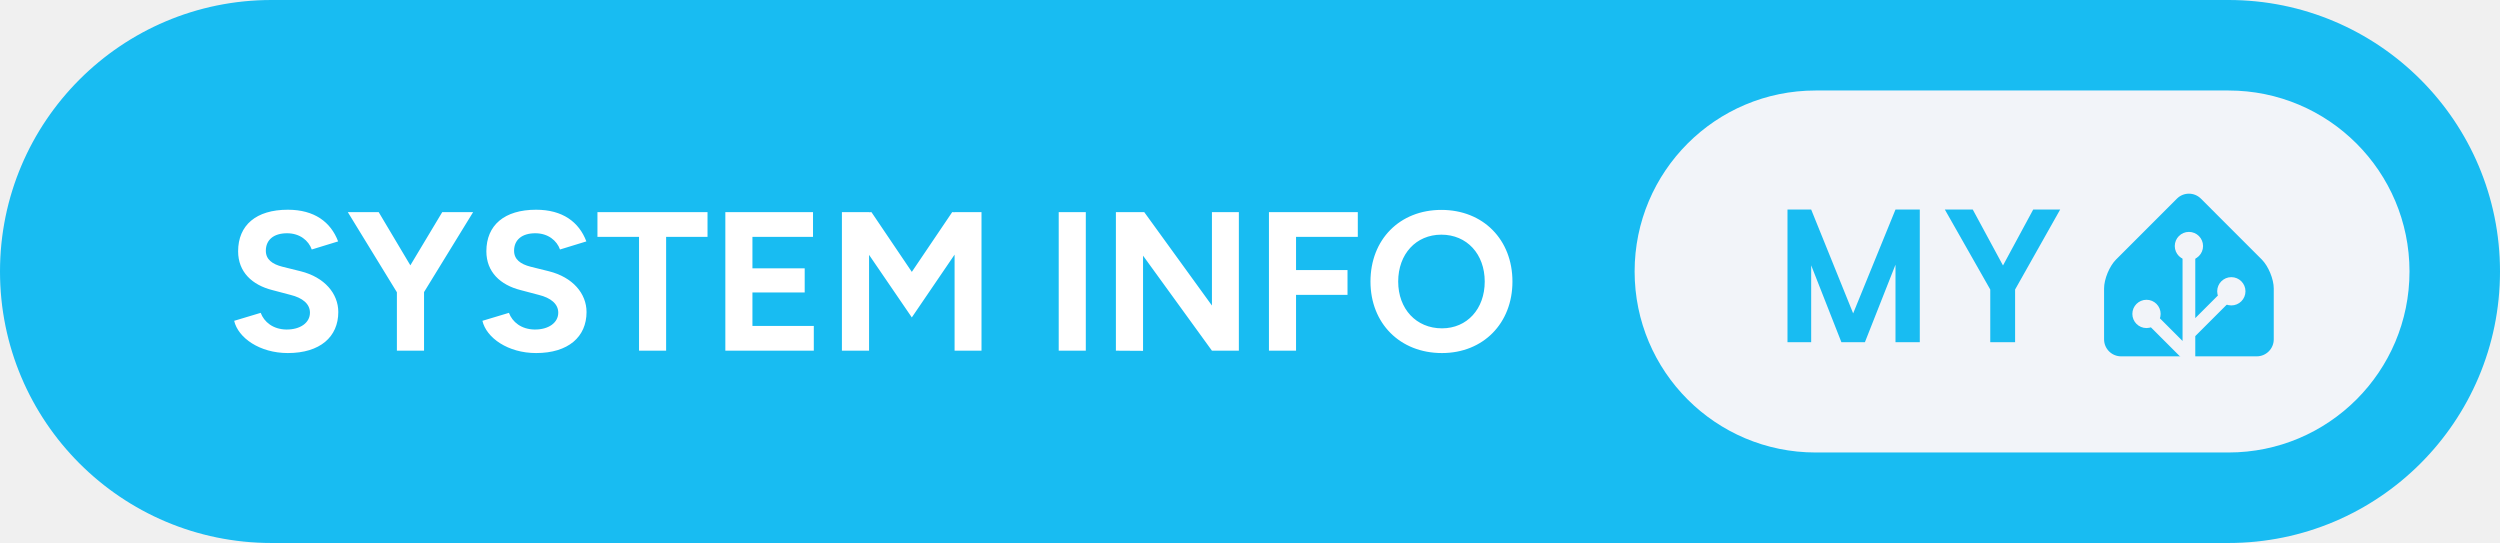
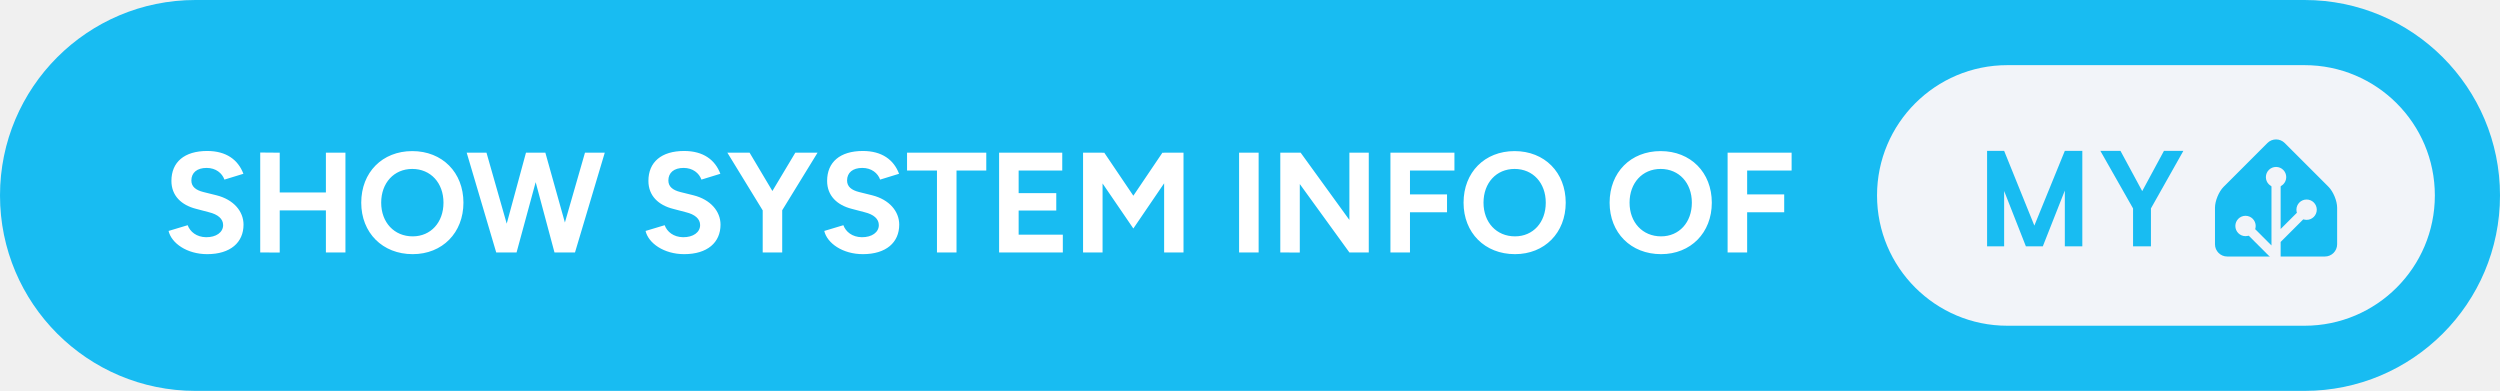
- <svg xmlns="http://www.w3.org/2000/svg" width="221" height="48" aria-label="System Info My Home Assistant" style="border-radius:24px" viewBox="0 0 442 96">
-   <rect width="442" height="96" fill="#18BCF2" rx="48" />
-   <path fill="#fff" d="M50.89 62.42c5.7 0 8.92-2.87 8.92-7.25 0-3.25-2.41-6.15-6.65-7.21l-3.22-.8c-1.82-.46-2.94-1.3-2.94-2.83 0-1.93 1.4-3.09 3.75-3.09 2.27 0 3.81 1.3 4.37 2.87l4.66-1.43c-1.3-3.43-4.2-5.6-8.89-5.6-5.61 0-8.79 2.73-8.79 7.35 0 3.64 2.45 5.95 6.06 6.86l3.18.84c2.17.53 3.46 1.61 3.46 3.15 0 1.78-1.71 3.01-4.19 2.98-2.35-.04-3.92-1.34-4.52-2.95l-4.69 1.41c.7 3.01 4.51 5.7 9.49 5.7ZM70.17 62h4.8V51.64l8.68-14.14h-5.46l-5.64 9.41-5.6-9.41h-5.46l8.68 14.17Zm24.61.42c5.7 0 8.92-2.87 8.92-7.25 0-3.25-2.41-6.15-6.65-7.21l-3.22-.8c-1.82-.46-2.94-1.3-2.94-2.83 0-1.93 1.4-3.09 3.75-3.09 2.27 0 3.81 1.3 4.37 2.87l4.66-1.43c-1.3-3.43-4.2-5.6-8.89-5.6-5.6 0-8.79 2.73-8.79 7.35 0 3.64 2.45 5.95 6.06 6.86l3.18.84c2.17.53 3.47 1.61 3.47 3.15 0 1.78-1.72 3.01-4.2 2.98-2.35-.04-3.92-1.34-4.52-2.95l-4.69 1.41c.7 3.01 4.52 5.7 9.49 5.7Zm18.2-.42h4.79V41.88h7.32V37.5h-19.46v4.38h7.35Zm15.26 0h15.64v-4.37h-10.85v-5.92h9.24v-4.27h-9.24v-5.56h10.71V37.5h-15.5Zm20.61 0h4.8V45.06l7.56 11.06 7.56-11.1V62h4.76V37.5h-4.76v.03l-.42-.03-7.14 10.57-7.14-10.57-.42.03v-.03h-4.8Zm38.33 0h4.79V37.5h-4.79Zm10.11 0 4.8.03V45.2L214.27 62h4.76V37.5h-4.76v16.52L202.3 37.5h-5.01Zm27.06 0h4.79v-9.87h9.1v-4.38h-9.1v-5.87h10.92V37.5h-15.71Zm30.59.42c7.28 0 12.46-5.25 12.46-12.64 0-7.42-5.18-12.67-12.57-12.67-7.35 0-12.53 5.22-12.53 12.67 0 7.39 5.22 12.64 12.64 12.64Zm0-4.37c-4.55 0-7.74-3.43-7.74-8.27 0-4.86 3.15-8.29 7.63-8.29 4.52 0 7.67 3.43 7.67 8.29 0 4.84-3.12 8.27-7.56 8.27Z" />
-   <g style="transform:translate(-55px,0)">
+ <svg xmlns="http://www.w3.org/2000/svg" width="307" height="48" aria-label="show system info of My Home Assistant" style="border-radius:24px" viewBox="0 0 614 96">
+   <rect width="614" height="96" fill="#18BCF2" rx="48" />
+   <path fill="#fff" d="M50.89 62.42c5.7 0 8.92-2.87 8.92-7.25 0-3.25-2.41-6.15-6.65-7.21l-3.22-.8c-1.82-.46-2.94-1.3-2.94-2.83 0-1.93 1.4-3.09 3.75-3.09 2.27 0 3.81 1.3 4.37 2.87l4.66-1.43c-1.3-3.43-4.2-5.6-8.89-5.6-5.61 0-8.79 2.73-8.79 7.35 0 3.64 2.45 5.95 6.06 6.86l3.18.84c2.17.53 3.46 1.61 3.46 3.15 0 1.78-1.71 3.01-4.19 2.98-2.35-.04-3.92-1.34-4.52-2.95l-4.69 1.41c.7 3.01 4.51 5.7 9.49 5.7ZM63.91 62l4.79.03V51.67h11.34V62h4.8V37.5h-4.8v9.77H68.7V37.5l-4.79-.04Zm37.45.42c7.28 0 12.46-5.25 12.46-12.64 0-7.42-5.18-12.67-12.57-12.67-7.35 0-12.53 5.22-12.53 12.67 0 7.39 5.22 12.64 12.64 12.64Zm0-4.37c-4.55 0-7.74-3.43-7.74-8.27 0-4.86 3.15-8.29 7.63-8.29 4.52 0 7.67 3.43 7.67 8.29 0 4.84-3.12 8.27-7.56 8.27ZM121.87 62h5l4.69-17.26L136.18 62h5.04l7.31-24.5h-4.86l-4.93 17.15-4.8-17.15h-4.76l-4.73 17.43-4.97-17.43h-4.86Zm46.16.42c5.71 0 8.93-2.87 8.93-7.25 0-3.25-2.42-6.15-6.65-7.21l-3.22-.8c-1.82-.46-2.94-1.3-2.94-2.83 0-1.93 1.4-3.09 3.74-3.09 2.28 0 3.82 1.3 4.38 2.87l4.65-1.43c-1.29-3.43-4.2-5.6-8.89-5.6-5.6 0-8.78 2.73-8.78 7.35 0 3.64 2.45 5.95 6.05 6.86l3.19.84c2.17.53 3.46 1.61 3.46 3.15 0 1.78-1.71 3.01-4.2 2.98-2.34-.04-3.92-1.34-4.51-2.95l-4.69 1.41c.7 3.01 4.51 5.7 9.48 5.7Zm19.29-.42h4.79V51.64l8.68-14.14h-5.46l-5.63 9.41-5.6-9.41h-5.46l8.68 14.17Zm24.6.42c5.71 0 8.93-2.87 8.93-7.25 0-3.25-2.42-6.15-6.65-7.21l-3.22-.8c-1.82-.46-2.94-1.3-2.94-2.83 0-1.93 1.4-3.09 3.74-3.09 2.28 0 3.82 1.3 4.38 2.87l4.65-1.43c-1.29-3.43-4.2-5.6-8.89-5.6-5.6 0-8.78 2.73-8.78 7.35 0 3.64 2.45 5.95 6.05 6.86l3.19.84c2.17.53 3.46 1.61 3.46 3.15 0 1.78-1.71 3.01-4.2 2.98-2.34-.04-3.92-1.34-4.51-2.95l-4.69 1.41c.7 3.01 4.51 5.7 9.48 5.7Zm18.2-.42h4.8V41.88h7.31V37.5h-19.46v4.38h7.35Zm15.26 0h15.65v-4.37h-10.85v-5.92h9.24v-4.27h-9.24v-5.56h10.71V37.5h-15.51ZM266 62h4.79V45.06l7.56 11.06 7.56-11.1V62h4.76V37.5h-4.76v.03l-.42-.03-7.14 10.57-7.14-10.57-.42.03v-.03H266Zm38.32 0h4.8V37.5h-4.8Zm10.12 0 4.79.03V45.2L331.41 62h4.76V37.5h-4.76v16.52L319.44 37.5h-5Zm27.05 0h4.8v-9.87h9.1v-4.38h-9.1v-5.87h10.92V37.5h-15.72Zm30.59.42c7.28 0 12.46-5.25 12.46-12.64 0-7.42-5.18-12.67-12.56-12.67-7.35 0-12.53 5.22-12.53 12.67 0 7.39 5.21 12.64 12.63 12.64Zm0-4.37c-4.55 0-7.73-3.43-7.73-8.27 0-4.86 3.15-8.29 7.63-8.29 4.51 0 7.66 3.43 7.66 8.29 0 4.84-3.11 8.27-7.56 8.27Zm35.88 4.37c7.28 0 12.46-5.25 12.46-12.64 0-7.42-5.18-12.67-12.57-12.67-7.35 0-12.53 5.22-12.53 12.67 0 7.39 5.22 12.64 12.64 12.64Zm0-4.37c-4.55 0-7.74-3.43-7.74-8.27 0-4.86 3.15-8.29 7.63-8.29 4.52 0 7.67 3.43 7.67 8.29 0 4.84-3.12 8.27-7.56 8.27ZM424.3 62h4.8v-9.87h9.1v-4.38h-9.1v-5.87h10.92V37.5H424.3Z" />
+   <g style="transform:translate(117px,0)">
    <rect width="137" height="64" x="344" y="16" fill="#F2F4F9" rx="32" />
    <path fill="#18BCF2" d="M394.419 37.047V60.5h-4.297V46.797L384.716 60.5h-4.157l-5.343-13.594V60.5h-4.188V37.047h4.188l7.422 18.36 7.484-18.36h4.297Zm9.365 0 5.344 9.89 5.344-9.89h4.766l-7.969 14.14V60.5h-4.391v-9.313l-8.031-14.14h4.937ZM457 60c0 1.65-1.35 3-3 3h-24c-1.65 0-3-1.35-3-3v-9c0-1.65.95-3.95 2.12-5.12l10.76-10.76a3 3 0 0 1 4.24 0l10.76 10.76c1.17 1.17 2.12 3.47 2.12 5.12v9Z" />
    <path fill="#F2F4F9" stroke="#F2F4F9" d="M442 45.5a2 2 0 1 0 0-4 2 2 0 0 0 0 4Z" />
    <path fill="#F2F4F9" stroke="#F2F4F9" stroke-miterlimit="10" d="M449.5 53.5a2 2 0 1 0 0-4 2 2 0 0 0 0 4ZM434.5 57.5a2 2 0 1 0 0-4 2 2 0 0 0 0 4Z" />
    <path fill="none" stroke="#F2F4F9" stroke-miterlimit="10" stroke-width="2.25" d="M442 43.48V63l-7.5-7.5M449.5 51.46l-7.41 7.41" />
  </g>
</svg>
